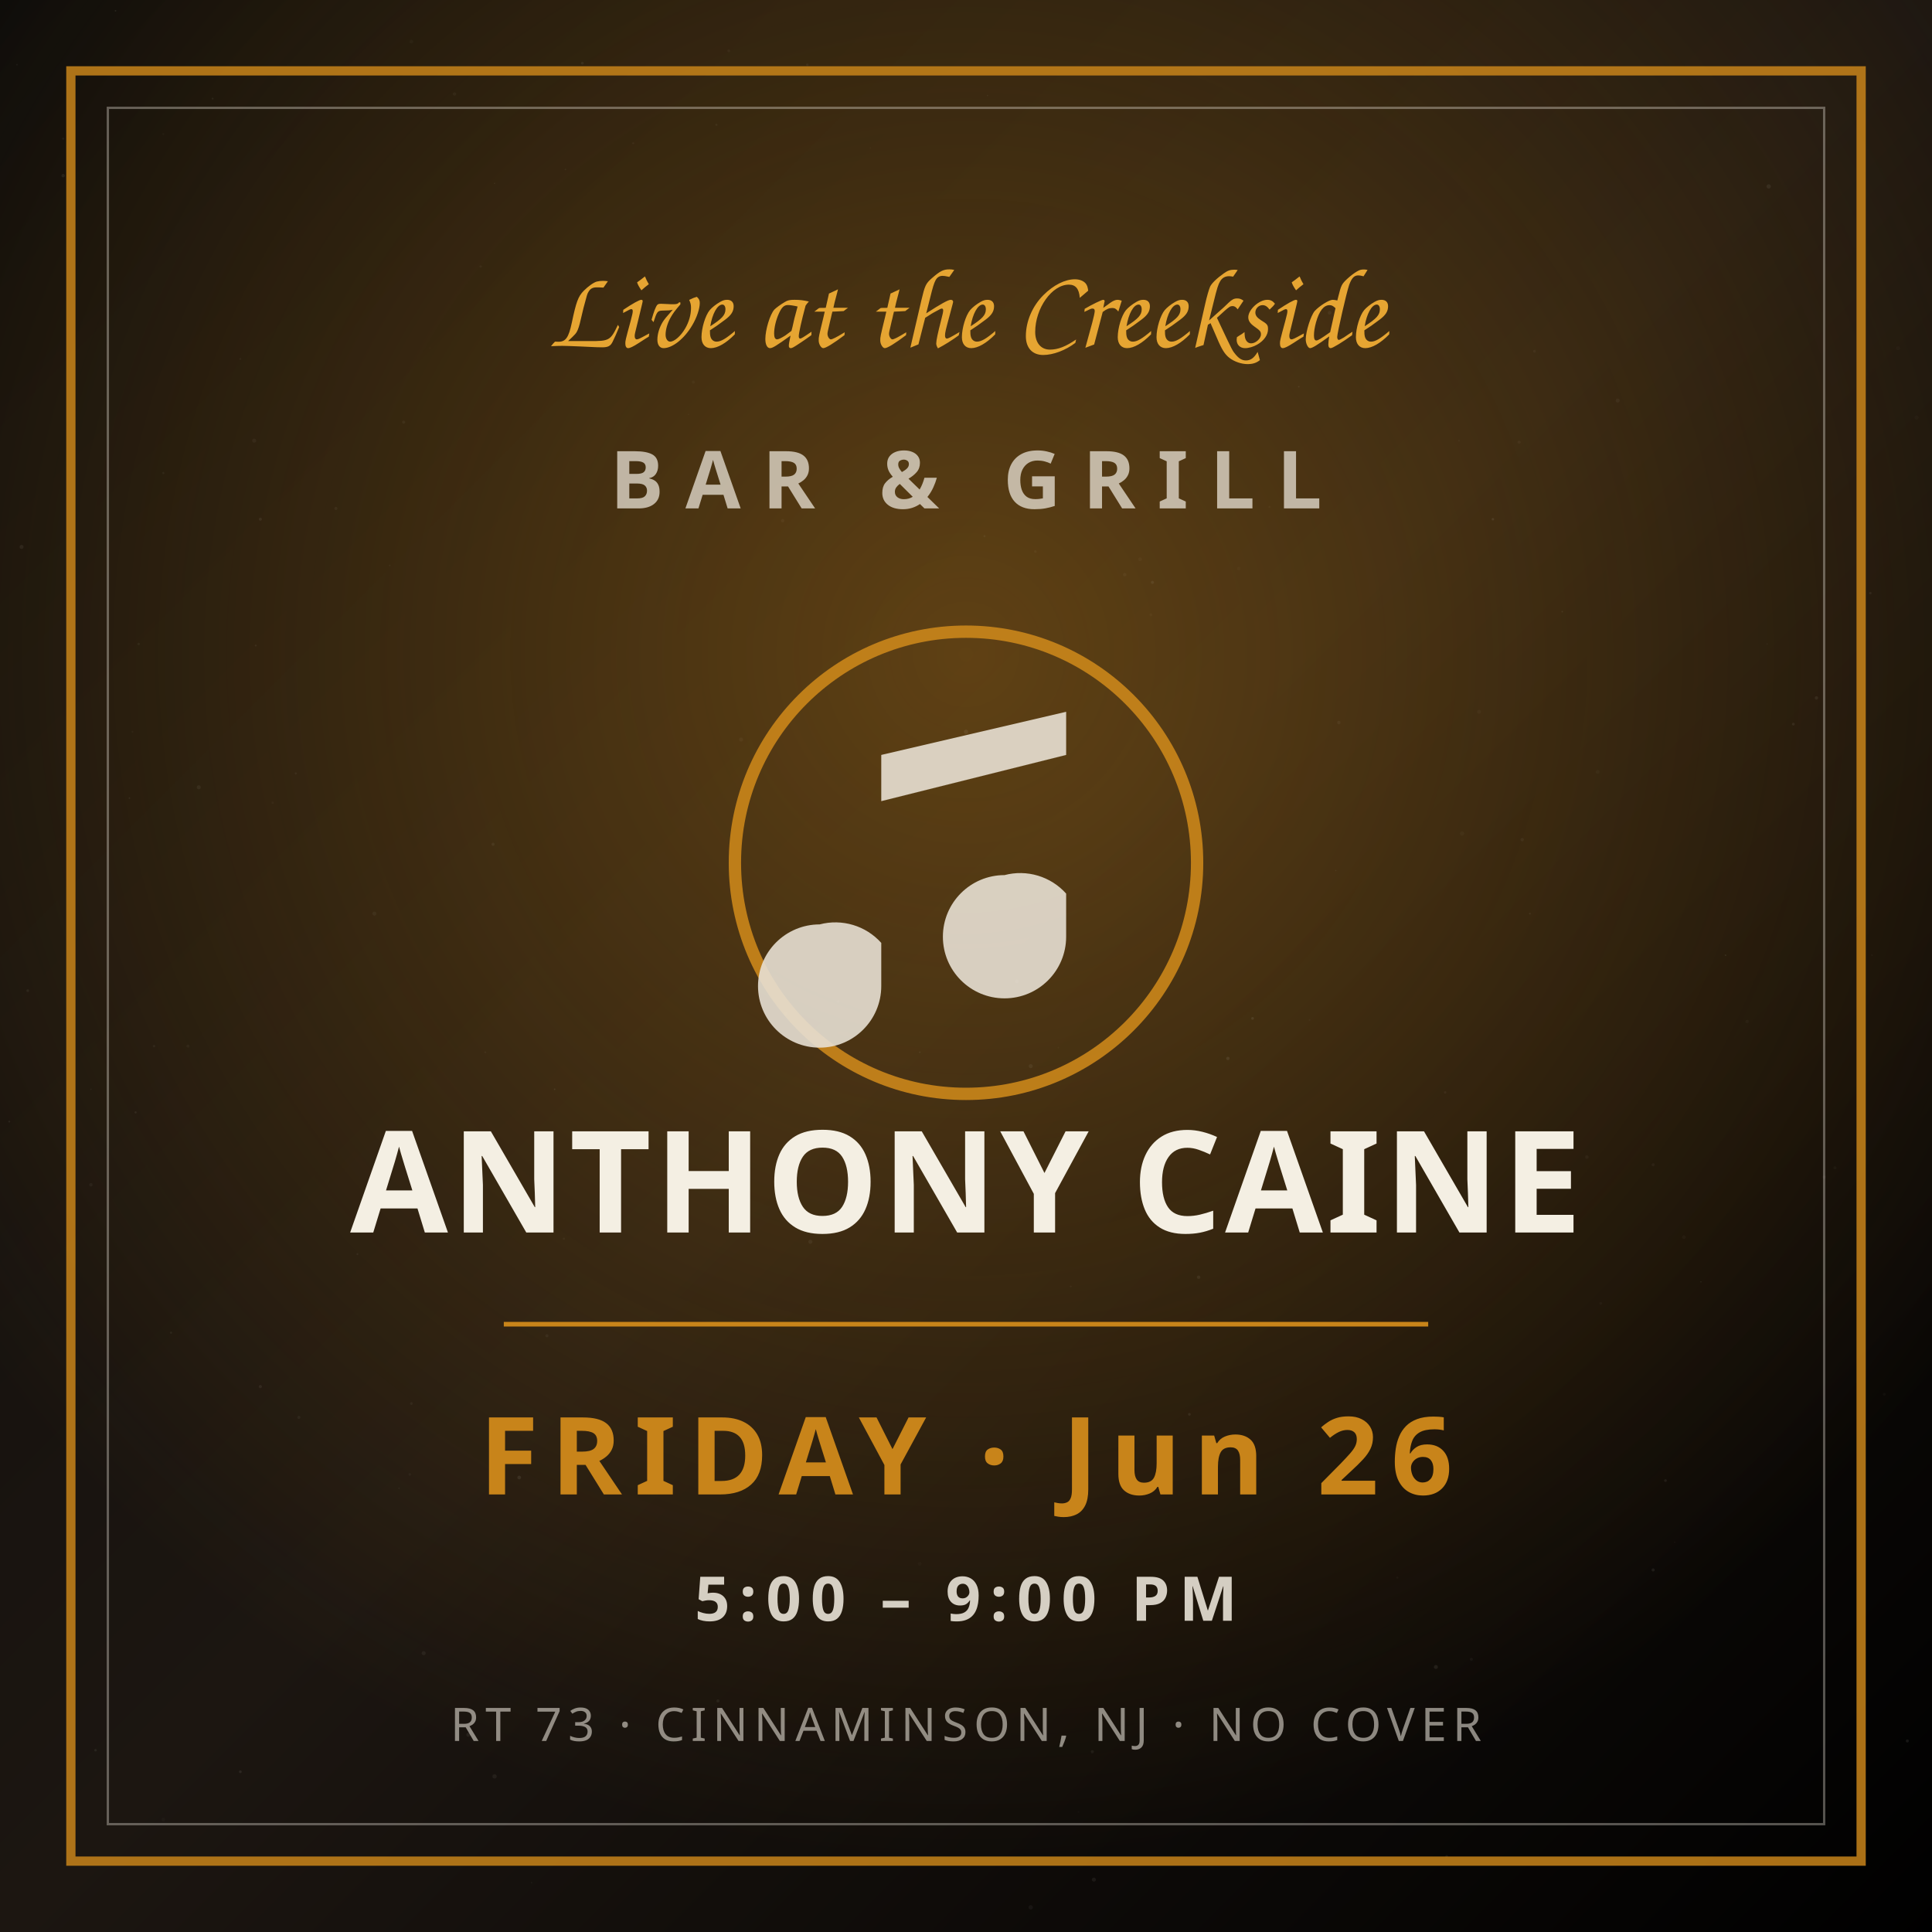
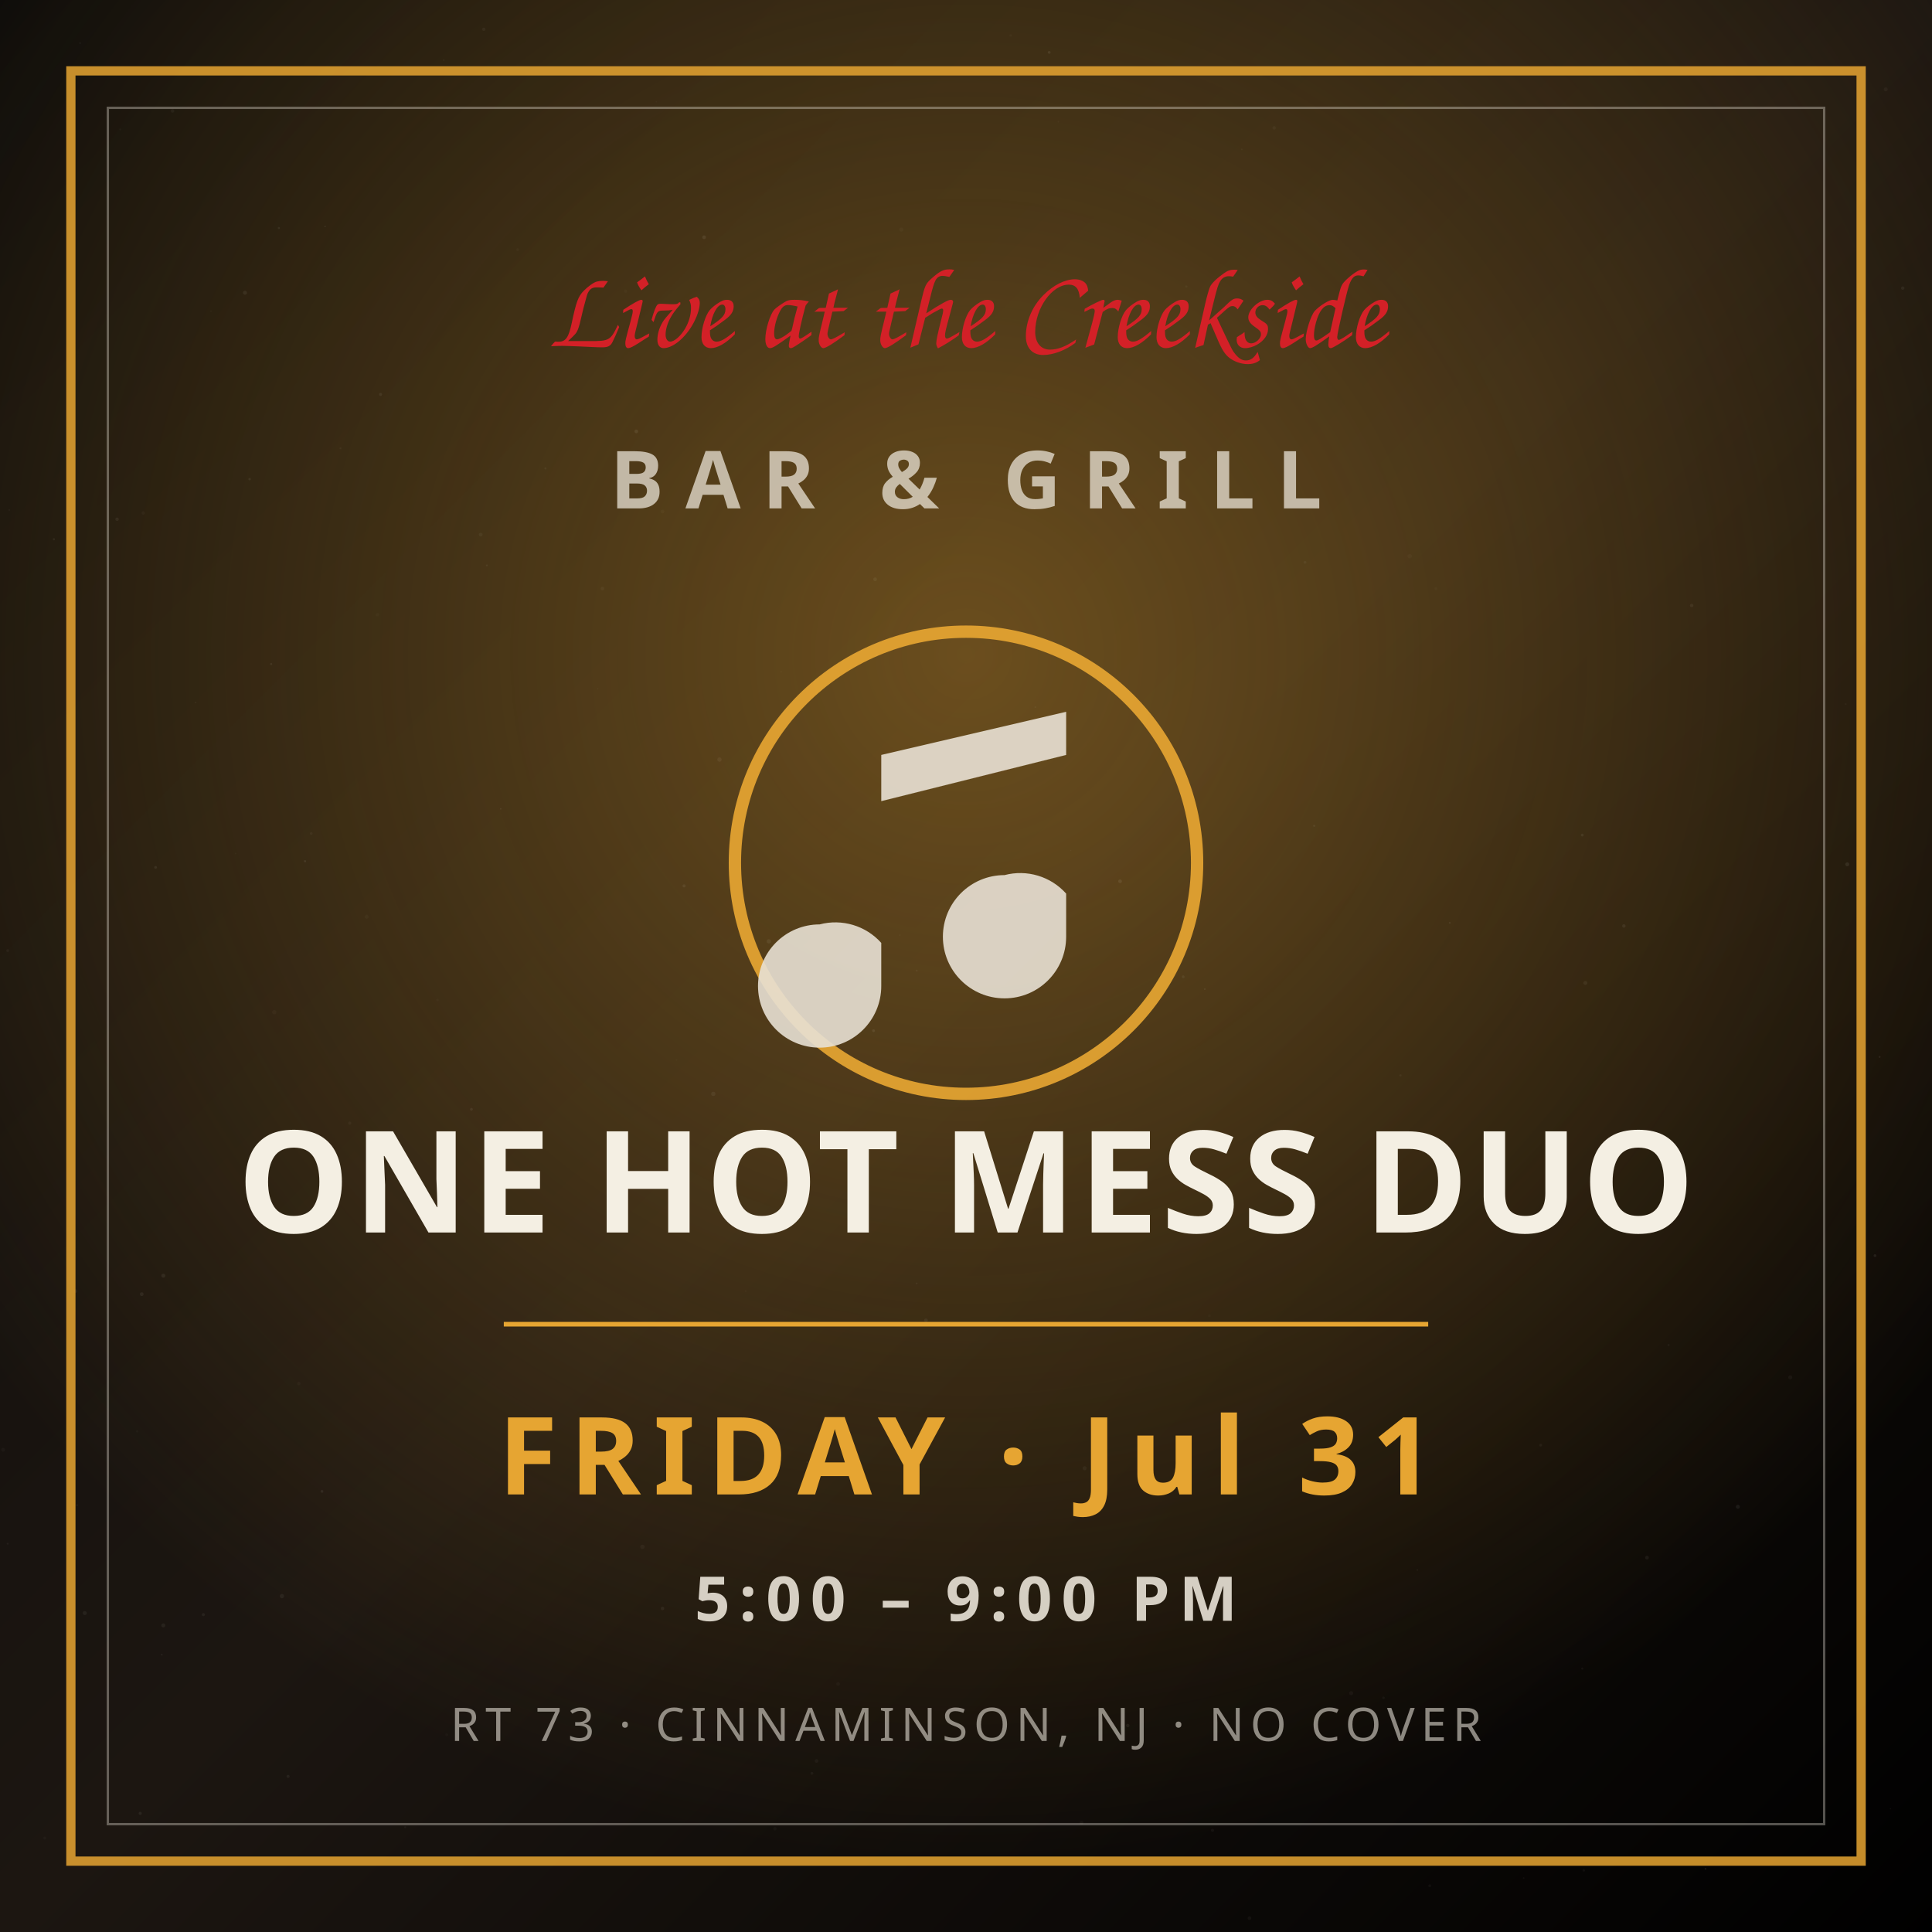
- <svg xmlns="http://www.w3.org/2000/svg" viewBox="0 0 1254 1254" role="img" aria-label="Anthony Caine live at the Creekside">
+ <svg xmlns="http://www.w3.org/2000/svg" viewBox="0 0 1254 1254" role="img" aria-label="One Hot Mess Duo live at the Creekside">
  <defs>
-     <linearGradient id="bg7" x1="0" y1="0" x2="1" y2="1">
+     <linearGradient id="bg1" x1="0" y1="0" x2="1" y2="1">
      <stop offset="0" stop-color="#0C0B0A" />
      <stop offset="0.5" stop-color="#1C1611" />
      <stop offset="1" stop-color="#000" />
    </linearGradient>
-     <radialGradient id="gl7" cx="50%" cy="34%" r="62%">
-       <stop offset="0" stop-color="#C8841A" stop-opacity="0.40" />
-       <stop offset="1" stop-color="#C8841A" stop-opacity="0" />
+     <radialGradient id="gl1" cx="50%" cy="34%" r="62%">
+       <stop offset="0" stop-color="#E6A532" stop-opacity="0.40" />
+       <stop offset="1" stop-color="#E6A532" stop-opacity="0" />
    </radialGradient>
  </defs>
-   <rect width="1254" height="1254" fill="url(#bg7)" />
-   <rect width="1254" height="1254" fill="url(#gl7)" />
-   <circle cx="84" cy="518" r="0.5" fill="#F4EFE3" opacity="0.07" />
-   <circle cx="641" cy="62" r="0.4" fill="#F4EFE3" opacity="0.06" />
-   <circle cx="194" cy="920" r="1.0" fill="#F4EFE3" opacity="0.05" />
-   <circle cx="1073" cy="756" r="1.0" fill="#F4EFE3" opacity="0.04" />
-   <circle cx="312" cy="173" r="0.8" fill="#F4EFE3" opacity="0.04" />
-   <circle cx="969" cy="337" r="0.8" fill="#F4EFE3" opacity="0.08" />
-   <circle cx="778" cy="829" r="1.1" fill="#F4EFE3" opacity="0.07" />
-   <circle cx="259" cy="966" r="0.5" fill="#F4EFE3" opacity="0.04" />
-   <circle cx="747" cy="399" r="0.9" fill="#F4EFE3" opacity="0.03" />
-   <circle cx="320" cy="548" r="1.0" fill="#F4EFE3" opacity="0.06" />
-   <circle cx="627" cy="475" r="1.4" fill="#F4EFE3" opacity="0.07" />
-   <circle cx="687" cy="680" r="0.5" fill="#F4EFE3" opacity="0.03" />
-   <circle cx="106" cy="1181" r="1.2" fill="#F4EFE3" opacity="0.02" />
-   <circle cx="869" cy="469" r="1.1" fill="#F4EFE3" opacity="0.05" />
-   <circle cx="411" cy="93" r="0.6" fill="#F4EFE3" opacity="0.05" />
-   <circle cx="899" cy="199" r="0.8" fill="#F4EFE3" opacity="0.08" />
-   <circle cx="129" cy="511" r="1.3" fill="#F4EFE3" opacity="0.06" />
-   <circle cx="1191" cy="758" r="1.0" fill="#F4EFE3" opacity="0.03" />
-   <circle cx="510" cy="658" r="1.3" fill="#F4EFE3" opacity="0.06" />
-   <circle cx="466" cy="1104" r="1.0" fill="#F4EFE3" opacity="0.06" />
-   <circle cx="218" cy="330" r="1.0" fill="#F4EFE3" opacity="0.05" />
-   <circle cx="321" cy="1153" r="1.4" fill="#F4EFE3" opacity="0.06" />
-   <circle cx="1223" cy="905" r="0.9" fill="#F4EFE3" opacity="0.03" />
-   <circle cx="709" cy="1137" r="1.0" fill="#F4EFE3" opacity="0.06" />
-   <circle cx="473" cy="33" r="0.9" fill="#F4EFE3" opacity="0.04" />
-   <circle cx="710" cy="1220" r="1.3" fill="#F4EFE3" opacity="0.07" />
-   <circle cx="813" cy="661" r="0.9" fill="#F4EFE3" opacity="0.08" />
-   <circle cx="11" cy="42" r="0.5" fill="#F4EFE3" opacity="0.05" />
-   <circle cx="1238" cy="1130" r="1.0" fill="#F4EFE3" opacity="0.08" />
-   <circle cx="907" cy="1024" r="0.7" fill="#F4EFE3" opacity="0.03" />
-   <circle cx="275" cy="1073" r="1.3" fill="#F4EFE3" opacity="0.06" />
-   <circle cx="192" cy="502" r="0.7" fill="#F4EFE3" opacity="0.05" />
-   <circle cx="955" cy="1077" r="1.0" fill="#F4EFE3" opacity="0.04" />
-   <circle cx="447" cy="269" r="0.5" fill="#F4EFE3" opacity="0.02" />
-   <circle cx="156" cy="1150" r="0.9" fill="#F4EFE3" opacity="0.08" />
-   <circle cx="639" cy="348" r="0.7" fill="#F4EFE3" opacity="0.05" />
-   <circle cx="804" cy="369" r="1.1" fill="#F4EFE3" opacity="0.02" />
-   <circle cx="843" cy="251" r="0.5" fill="#F4EFE3" opacity="0.07" />
-   <circle cx="947" cy="286" r="0.4" fill="#F4EFE3" opacity="0.06" />
-   <circle cx="1148" cy="121" r="1.4" fill="#F4EFE3" opacity="0.07" />
-   <circle cx="295" cy="61" r="1.1" fill="#F4EFE3" opacity="0.04" />
-   <circle cx="345" cy="1222" r="0.5" fill="#F4EFE3" opacity="0.04" />
-   <circle cx="700" cy="1176" r="0.5" fill="#F4EFE3" opacity="0.02" />
-   <circle cx="106" cy="307" r="0.7" fill="#F4EFE3" opacity="0.05" />
-   <circle cx="450" cy="248" r="1.0" fill="#F4EFE3" opacity="0.03" />
-   <circle cx="367" cy="110" r="0.5" fill="#F4EFE3" opacity="0.05" />
-   <circle cx="526" cy="806" r="1.3" fill="#F4EFE3" opacity="0.06" />
-   <circle cx="169" cy="900" r="1.0" fill="#F4EFE3" opacity="0.07" />
-   <circle cx="14" cy="355" r="1.3" fill="#F4EFE3" opacity="0.07" />
-   <circle cx="156" cy="233" r="0.6" fill="#F4EFE3" opacity="0.04" />
-   <circle cx="1164" cy="470" r="0.9" fill="#F4EFE3" opacity="0.07" />
-   <circle cx="986" cy="287" r="1.0" fill="#F4EFE3" opacity="0.04" />
-   <circle cx="243" cy="593" r="1.3" fill="#F4EFE3" opacity="0.05" />
-   <circle cx="1120" cy="620" r="0.5" fill="#F4EFE3" opacity="0.08" />
-   <circle cx="62" cy="1136" r="0.8" fill="#F4EFE3" opacity="0.07" />
-   <circle cx="1232" cy="226" r="1.3" fill="#F4EFE3" opacity="0.02" />
-   <circle cx="41" cy="90" r="0.7" fill="#F4EFE3" opacity="0.05" />
-   <circle cx="267" cy="911" r="0.9" fill="#F4EFE3" opacity="0.05" />
-   <circle cx="41" cy="114" r="1.1" fill="#F4EFE3" opacity="0.07" />
-   <circle cx="1215" cy="620" r="0.4" fill="#F4EFE3" opacity="0.05" />
-   <circle cx="544" cy="650" r="0.9" fill="#F4EFE3" opacity="0.04" />
-   <circle cx="315" cy="683" r="0.6" fill="#F4EFE3" opacity="0.04" />
-   <circle cx="355" cy="867" r="1.0" fill="#F4EFE3" opacity="0.05" />
-   <circle cx="18" cy="643" r="0.9" fill="#F4EFE3" opacity="0.06" />
-   <circle cx="850" cy="662" r="0.6" fill="#F4EFE3" opacity="0.03" />
-   <circle cx="415" cy="921" r="0.6" fill="#F4EFE3" opacity="0.04" />
-   <circle cx="915" cy="742" r="0.9" fill="#F4EFE3" opacity="0.05" />
-   <circle cx="660" cy="637" r="1.2" fill="#F4EFE3" opacity="0.07" />
-   <circle cx="262" cy="274" r="1.0" fill="#F4EFE3" opacity="0.05" />
-   <circle cx="824" cy="329" r="0.7" fill="#F4EFE3" opacity="0.03" />
-   <circle cx="360" cy="707" r="0.5" fill="#F4EFE3" opacity="0.08" />
-   <circle cx="266" cy="957" r="0.8" fill="#F4EFE3" opacity="0.04" />
-   <circle cx="508" cy="338" r="1.1" fill="#F4EFE3" opacity="0.04" />
-   <circle cx="932" cy="1082" r="1.3" fill="#F4EFE3" opacity="0.08" />
-   <circle cx="1184" cy="764" r="1.0" fill="#F4EFE3" opacity="0.04" />
-   <circle cx="867" cy="565" r="0.4" fill="#F4EFE3" opacity="0.06" />
-   <circle cx="748" cy="378" r="1.0" fill="#F4EFE3" opacity="0.07" />
-   <circle cx="366" cy="804" r="0.7" fill="#F4EFE3" opacity="0.04" />
-   <circle cx="90" cy="418" r="0.8" fill="#F4EFE3" opacity="0.05" />
-   <circle cx="524" cy="42" r="0.8" fill="#F4EFE3" opacity="0.05" />
-   <circle cx="465" cy="81" r="0.7" fill="#F4EFE3" opacity="0.05" />
-   <circle cx="122" cy="679" r="1.0" fill="#F4EFE3" opacity="0.04" />
-   <circle cx="337" cy="959" r="1.2" fill="#F4EFE3" opacity="0.08" />
-   <circle cx="772" cy="918" r="0.9" fill="#F4EFE3" opacity="0.07" />
-   <circle cx="1050" cy="260" r="1.3" fill="#F4EFE3" opacity="0.05" />
-   <circle cx="949" cy="541" r="1.4" fill="#F4EFE3" opacity="0.03" />
-   <circle cx="267" cy="27" r="1.2" fill="#F4EFE3" opacity="0.03" />
-   <circle cx="177" cy="521" r="0.8" fill="#F4EFE3" opacity="0.03" />
-   <circle cx="59" cy="769" r="1.1" fill="#F4EFE3" opacity="0.05" />
-   <circle cx="1014" cy="397" r="0.5" fill="#F4EFE3" opacity="0.07" />
-   <circle cx="597" cy="1015" r="1.2" fill="#F4EFE3" opacity="0.02" />
-   <circle cx="669" cy="692" r="1.3" fill="#F4EFE3" opacity="0.06" />
-   <circle cx="1104" cy="832" r="0.4" fill="#F4EFE3" opacity="0.08" />
-   <circle cx="253" cy="367" r="0.5" fill="#F4EFE3" opacity="0.05" />
-   <circle cx="1039" cy="846" r="0.9" fill="#F4EFE3" opacity="0.03" />
-   <circle cx="169" cy="337" r="1.0" fill="#F4EFE3" opacity="0.07" />
-   <circle cx="939" cy="1205" r="0.9" fill="#F4EFE3" opacity="0.06" />
-   <circle cx="165" cy="286" r="1.3" fill="#F4EFE3" opacity="0.05" />
-   <circle cx="6" cy="728" r="0.6" fill="#F4EFE3" opacity="0.07" />
-   <circle cx="88" cy="722" r="0.7" fill="#F4EFE3" opacity="0.07" />
-   <circle cx="1179" cy="453" r="1.1" fill="#F4EFE3" opacity="0.07" />
-   <circle cx="730" cy="373" r="1.1" fill="#F4EFE3" opacity="0.04" />
-   <circle cx="996" cy="228" r="0.9" fill="#F4EFE3" opacity="0.04" />
-   <circle cx="59" cy="707" r="0.5" fill="#F4EFE3" opacity="0.04" />
-   <circle cx="863" cy="203" r="1.2" fill="#F4EFE3" opacity="0.05" />
-   <circle cx="138" cy="64" r="0.6" fill="#F4EFE3" opacity="0.06" />
-   <circle cx="106" cy="87" r="0.7" fill="#F4EFE3" opacity="0.02" />
-   <circle cx="279" cy="226" r="0.4" fill="#F4EFE3" opacity="0.02" />
-   <circle cx="75" cy="7" r="0.5" fill="#F4EFE3" opacity="0.08" />
-   <circle cx="938" cy="709" r="0.8" fill="#F4EFE3" opacity="0.05" />
-   <circle cx="166" cy="419" r="0.6" fill="#F4EFE3" opacity="0.06" />
-   <circle cx="232" cy="814" r="0.6" fill="#F4EFE3" opacity="0.06" />
-   <circle cx="988" cy="545" r="1.1" fill="#F4EFE3" opacity="0.05" />
-   <circle cx="797" cy="687" r="1.1" fill="#F4EFE3" opacity="0.08" />
-   <circle cx="304" cy="1126" r="1.3" fill="#F4EFE3" opacity="0.06" />
-   <circle cx="1214" cy="385" r="0.8" fill="#F4EFE3" opacity="0.06" />
-   <circle cx="960" cy="462" r="1.3" fill="#F4EFE3" opacity="0.03" />
-   <circle cx="1244" cy="271" r="1.3" fill="#F4EFE3" opacity="0.02" />
-   <circle cx="86" cy="475" r="0.6" fill="#F4EFE3" opacity="0.03" />
-   <circle cx="1037" cy="501" r="1.2" fill="#F4EFE3" opacity="0.03" />
-   <circle cx="100" cy="679" r="0.8" fill="#F4EFE3" opacity="0.05" />
-   <circle cx="695" cy="835" r="0.6" fill="#F4EFE3" opacity="0.04" />
-   <circle cx="481" cy="480" r="1.3" fill="#F4EFE3" opacity="0.04" />
-   <circle cx="672" cy="358" r="0.8" fill="#F4EFE3" opacity="0.04" />
-   <circle cx="1093" cy="803" r="1.2" fill="#F4EFE3" opacity="0.03" />
-   <circle cx="1081" cy="961" r="0.9" fill="#F4EFE3" opacity="0.07" />
-   <circle cx="1030" cy="751" r="1.1" fill="#F4EFE3" opacity="0.04" />
-   <circle cx="1134" cy="663" r="1.1" fill="#F4EFE3" opacity="0.03" />
-   <circle cx="321" cy="119" r="0.4" fill="#F4EFE3" opacity="0.07" />
-   <circle cx="763" cy="792" r="1.0" fill="#F4EFE3" opacity="0.05" />
-   <circle cx="993" cy="593" r="0.6" fill="#F4EFE3" opacity="0.06" />
-   <circle cx="378" cy="41" r="0.9" fill="#F4EFE3" opacity="0.06" />
-   <circle cx="111" cy="865" r="0.7" fill="#F4EFE3" opacity="0.06" />
-   <circle cx="1087" cy="1001" r="0.5" fill="#F4EFE3" opacity="0.03" />
-   <circle cx="1147" cy="418" r="0.6" fill="#F4EFE3" opacity="0.02" />
-   <circle cx="669" cy="1238" r="1.4" fill="#F4EFE3" opacity="0.05" />
-   <circle cx="740" cy="363" r="1.2" fill="#F4EFE3" opacity="0.03" />
-   <circle cx="597" cy="683" r="0.5" fill="#F4EFE3" opacity="0.07" />
-   <circle cx="565" cy="96" r="0.4" fill="#F4EFE3" opacity="0.03" />
-   <circle cx="1073" cy="1019" r="1.0" fill="#F4EFE3" opacity="0.08" />
-   <rect x="46" y="46" width="1162" height="1162" fill="none" stroke="#C8841A" stroke-width="6" stroke-opacity="0.85" />
+   <rect width="1254" height="1254" fill="url(#bg1)" />
+   <rect width="1254" height="1254" fill="url(#gl1)" />
+   <circle cx="406" cy="189" r="1.1" fill="#F4EFE3" opacity="0.02" />
+   <circle cx="672" cy="459" r="0.5" fill="#F4EFE3" opacity="0.05" />
+   <circle cx="47" cy="544" r="0.5" fill="#F4EFE3" opacity="0.03" />
+   <circle cx="532" cy="1037" r="0.5" fill="#F4EFE3" opacity="0.03" />
+   <circle cx="787" cy="1188" r="1.0" fill="#F4EFE3" opacity="0.04" />
+   <circle cx="1224" cy="58" r="1.3" fill="#F4EFE3" opacity="0.04" />
+   <circle cx="181" cy="148" r="0.7" fill="#F4EFE3" opacity="0.07" />
+   <circle cx="227" cy="729" r="1.0" fill="#F4EFE3" opacity="0.04" />
+   <circle cx="687" cy="79" r="0.5" fill="#F4EFE3" opacity="0.03" />
+   <circle cx="853" cy="536" r="0.7" fill="#F4EFE3" opacity="0.06" />
+   <circle cx="568" cy="376" r="1.2" fill="#F4EFE3" opacity="0.06" />
+   <circle cx="306" cy="720" r="0.9" fill="#F4EFE3" opacity="0.07" />
+   <circle cx="915" cy="361" r="1.4" fill="#F4EFE3" opacity="0.03" />
+   <circle cx="524" cy="949" r="0.6" fill="#F4EFE3" opacity="0.05" />
+   <circle cx="49" cy="838" r="1.2" fill="#F4EFE3" opacity="0.05" />
+   <circle cx="1098" cy="393" r="1.1" fill="#F4EFE3" opacity="0.06" />
+   <circle cx="727" cy="572" r="1.2" fill="#F4EFE3" opacity="0.08" />
+   <circle cx="595" cy="833" r="0.5" fill="#F4EFE3" opacity="0.06" />
+   <circle cx="811" cy="1245" r="1.2" fill="#F4EFE3" opacity="0.04" />
+   <circle cx="484" cy="838" r="0.4" fill="#F4EFE3" opacity="0.05" />
+   <circle cx="211" cy="147" r="0.5" fill="#F4EFE3" opacity="0.07" />
+   <circle cx="162" cy="311" r="0.8" fill="#F4EFE3" opacity="0.07" />
+   <circle cx="101" cy="563" r="0.9" fill="#F4EFE3" opacity="0.07" />
+   <circle cx="1027" cy="1083" r="0.7" fill="#F4EFE3" opacity="0.04" />
+   <circle cx="450" cy="1109" r="1.4" fill="#F4EFE3" opacity="0.03" />
+   <circle cx="221" cy="291" r="0.6" fill="#F4EFE3" opacity="0.05" />
+   <circle cx="739" cy="329" r="0.4" fill="#F4EFE3" opacity="0.05" />
+   <circle cx="463" cy="710" r="1.4" fill="#F4EFE3" opacity="0.06" />
+   <circle cx="646" cy="774" r="1.1" fill="#F4EFE3" opacity="0.02" />
+   <circle cx="1128" cy="978" r="1.3" fill="#F4EFE3" opacity="0.07" />
+   <circle cx="492" cy="500" r="0.5" fill="#F4EFE3" opacity="0.06" />
+   <circle cx="78" cy="84" r="0.6" fill="#F4EFE3" opacity="0.03" />
+   <circle cx="426" cy="66" r="0.4" fill="#F4EFE3" opacity="0.03" />
+   <circle cx="127" cy="456" r="0.4" fill="#F4EFE3" opacity="0.07" />
+   <circle cx="770" cy="186" r="0.7" fill="#F4EFE3" opacity="0.04" />
+   <circle cx="457" cy="154" r="1.2" fill="#F4EFE3" opacity="0.08" />
+   <circle cx="584" cy="607" r="0.5" fill="#F4EFE3" opacity="0.03" />
+   <circle cx="430" cy="332" r="1.2" fill="#F4EFE3" opacity="0.03" />
+   <circle cx="29" cy="1193" r="0.9" fill="#F4EFE3" opacity="0.03" />
+   <circle cx="681" cy="34" r="0.9" fill="#F4EFE3" opacity="0.08" />
+   <circle cx="1083" cy="873" r="0.7" fill="#F4EFE3" opacity="0.04" />
+   <circle cx="209" cy="968" r="0.9" fill="#F4EFE3" opacity="0.07" />
+   <circle cx="413" cy="280" r="1.2" fill="#F4EFE3" opacity="0.08" />
+   <circle cx="1069" cy="1011" r="1.2" fill="#F4EFE3" opacity="0.06" />
+   <circle cx="284" cy="649" r="0.8" fill="#F4EFE3" opacity="0.02" />
+   <circle cx="35" cy="350" r="0.7" fill="#F4EFE3" opacity="0.06" />
+   <circle cx="1199" cy="561" r="1.3" fill="#F4EFE3" opacity="0.08" />
+   <circle cx="1198" cy="457" r="0.6" fill="#F4EFE3" opacity="0.03" />
+   <circle cx="247" cy="256" r="1.0" fill="#F4EFE3" opacity="0.07" />
+   <circle cx="1054" cy="601" r="1.1" fill="#F4EFE3" opacity="0.07" />
+   <circle cx="106" cy="828" r="1.3" fill="#F4EFE3" opacity="0.07" />
+   <circle cx="941" cy="599" r="0.6" fill="#F4EFE3" opacity="0.07" />
+   <circle cx="417" cy="1004" r="1.4" fill="#F4EFE3" opacity="0.04" />
+   <circle cx="503" cy="1187" r="1.1" fill="#F4EFE3" opacity="0.03" />
+   <circle cx="159" cy="190" r="1.3" fill="#F4EFE3" opacity="0.07" />
+   <circle cx="183" cy="1036" r="1.4" fill="#F4EFE3" opacity="0.06" />
+   <circle cx="439" cy="688" r="0.5" fill="#F4EFE3" opacity="0.02" />
+   <circle cx="1217" cy="815" r="0.9" fill="#F4EFE3" opacity="0.08" />
+   <circle cx="544" cy="1093" r="1.2" fill="#F4EFE3" opacity="0.03" />
+   <circle cx="316" cy="367" r="0.6" fill="#F4EFE3" opacity="0.06" />
+   <circle cx="325" cy="525" r="0.5" fill="#F4EFE3" opacity="0.07" />
+   <circle cx="444" cy="575" r="1.0" fill="#F4EFE3" opacity="0.07" />
+   <circle cx="527" cy="1151" r="0.9" fill="#F4EFE3" opacity="0.05" />
+   <circle cx="656" cy="23" r="0.8" fill="#F4EFE3" opacity="0.03" />
+   <circle cx="5" cy="1002" r="0.6" fill="#F4EFE3" opacity="0.05" />
+   <circle cx="909" cy="698" r="0.7" fill="#F4EFE3" opacity="0.05" />
+   <circle cx="697" cy="983" r="0.5" fill="#F4EFE3" opacity="0.05" />
+   <circle cx="312" cy="347" r="1.2" fill="#F4EFE3" opacity="0.05" />
+   <circle cx="704" cy="953" r="1.3" fill="#F4EFE3" opacity="0.05" />
+   <circle cx="768" cy="634" r="0.9" fill="#F4EFE3" opacity="0.06" />
+   <circle cx="567" cy="669" r="0.9" fill="#F4EFE3" opacity="0.08" />
+   <circle cx="877" cy="1099" r="1.3" fill="#F4EFE3" opacity="0.04" />
+   <circle cx="702" cy="1183" r="1.2" fill="#F4EFE3" opacity="0.03" />
+   <circle cx="153" cy="554" r="0.5" fill="#F4EFE3" opacity="0.03" />
+   <circle cx="92" cy="840" r="1.2" fill="#F4EFE3" opacity="0.07" />
+   <circle cx="194" cy="898" r="1.1" fill="#F4EFE3" opacity="0.03" />
+   <circle cx="1107" cy="1213" r="0.6" fill="#F4EFE3" opacity="0.08" />
+   <circle cx="499" cy="611" r="1.4" fill="#F4EFE3" opacity="0.07" />
+   <circle cx="202" cy="541" r="0.9" fill="#F4EFE3" opacity="0.04" />
+   <circle cx="245" cy="399" r="1.1" fill="#F4EFE3" opacity="0.02" />
+   <circle cx="695" cy="552" r="0.4" fill="#F4EFE3" opacity="0.04" />
+   <circle cx="782" cy="642" r="0.5" fill="#F4EFE3" opacity="0.08" />
+   <circle cx="989" cy="1219" r="0.5" fill="#F4EFE3" opacity="0.04" />
+   <circle cx="50" cy="977" r="0.7" fill="#F4EFE3" opacity="0.03" />
+   <circle cx="530" cy="1143" r="1.2" fill="#F4EFE3" opacity="0.04" />
+   <circle cx="187" cy="1153" r="1.0" fill="#F4EFE3" opacity="0.06" />
+   <circle cx="112" cy="72" r="1.1" fill="#F4EFE3" opacity="0.05" />
+   <circle cx="91" cy="1177" r="1.0" fill="#F4EFE3" opacity="0.07" />
+   <circle cx="105" cy="1074" r="0.5" fill="#F4EFE3" opacity="0.07" />
+   <circle cx="569" cy="425" r="1.0" fill="#F4EFE3" opacity="0.08" />
+   <circle cx="336" cy="162" r="0.9" fill="#F4EFE3" opacity="0.03" />
+   <circle cx="137" cy="202" r="0.5" fill="#F4EFE3" opacity="0.03" />
+   <circle cx="391" cy="382" r="1.2" fill="#F4EFE3" opacity="0.04" />
+   <circle cx="627" cy="223" r="0.7" fill="#F4EFE3" opacity="0.02" />
+   <circle cx="314" cy="19" r="1.1" fill="#F4EFE3" opacity="0.05" />
+   <circle cx="238" cy="595" r="1.3" fill="#F4EFE3" opacity="0.03" />
+   <circle cx="1027" cy="542" r="0.9" fill="#F4EFE3" opacity="0.07" />
+   <circle cx="493" cy="635" r="1.1" fill="#F4EFE3" opacity="0.08" />
+   <circle cx="430" cy="1044" r="1.1" fill="#F4EFE3" opacity="0.06" />
+   <circle cx="507" cy="436" r="0.5" fill="#F4EFE3" opacity="0.03" />
+   <circle cx="89" cy="929" r="0.7" fill="#F4EFE3" opacity="0.03" />
+   <circle cx="106" cy="1055" r="1.3" fill="#F4EFE3" opacity="0.06" />
+   <circle cx="354" cy="304" r="0.7" fill="#F4EFE3" opacity="0.05" />
+   <circle cx="198" cy="559" r="0.7" fill="#F4EFE3" opacity="0.08" />
+   <circle cx="1220" cy="686" r="0.6" fill="#F4EFE3" opacity="0.08" />
+   <circle cx="388" cy="447" r="0.4" fill="#F4EFE3" opacity="0.04" />
+   <circle cx="595" cy="630" r="0.6" fill="#F4EFE3" opacity="0.05" />
+   <circle cx="6" cy="331" r="0.5" fill="#F4EFE3" opacity="0.04" />
+   <circle cx="52" cy="28" r="0.7" fill="#F4EFE3" opacity="0.03" />
+   <circle cx="734" cy="664" r="1.2" fill="#F4EFE3" opacity="0.06" />
+   <circle cx="898" cy="1102" r="0.8" fill="#F4EFE3" opacity="0.04" />
+   <circle cx="1235" cy="187" r="1.1" fill="#F4EFE3" opacity="0.06" />
+   <circle cx="55" cy="1047" r="1.3" fill="#F4EFE3" opacity="0.06" />
+   <circle cx="920" cy="1019" r="0.5" fill="#F4EFE3" opacity="0.05" />
+   <circle cx="632" cy="1047" r="1.2" fill="#F4EFE3" opacity="0.07" />
+   <circle cx="732" cy="1120" r="1.1" fill="#F4EFE3" opacity="0.06" />
+   <circle cx="288" cy="39" r="0.5" fill="#F4EFE3" opacity="0.04" />
+   <circle cx="132" cy="1048" r="1.0" fill="#F4EFE3" opacity="0.06" />
+   <circle cx="785" cy="854" r="0.9" fill="#F4EFE3" opacity="0.02" />
+   <circle cx="1000" cy="938" r="0.9" fill="#F4EFE3" opacity="0.05" />
+   <circle cx="827" cy="83" r="1.1" fill="#F4EFE3" opacity="0.04" />
+   <circle cx="93" cy="333" r="1.1" fill="#F4EFE3" opacity="0.03" />
+   <circle cx="928" cy="1224" r="0.9" fill="#F4EFE3" opacity="0.04" />
+   <circle cx="601" cy="857" r="1.2" fill="#F4EFE3" opacity="0.06" />
+   <circle cx="806" cy="97" r="0.5" fill="#F4EFE3" opacity="0.04" />
+   <circle cx="932" cy="382" r="1.0" fill="#F4EFE3" opacity="0.02" />
+   <circle cx="76" cy="337" r="1.1" fill="#F4EFE3" opacity="0.06" />
+   <circle cx="847" cy="365" r="0.9" fill="#F4EFE3" opacity="0.05" />
+   <circle cx="585" cy="149" r="1.3" fill="#F4EFE3" opacity="0.03" />
+   <circle cx="1227" cy="1174" r="0.4" fill="#F4EFE3" opacity="0.05" />
+   <circle cx="1028" cy="1214" r="0.8" fill="#F4EFE3" opacity="0.04" />
+   <circle cx="263" cy="1186" r="0.6" fill="#F4EFE3" opacity="0.05" />
+   <circle cx="178" cy="657" r="1.4" fill="#F4EFE3" opacity="0.03" />
+   <circle cx="1029" cy="638" r="1.3" fill="#F4EFE3" opacity="0.06" />
+   <circle cx="290" cy="1126" r="0.9" fill="#F4EFE3" opacity="0.02" />
+   <circle cx="5" cy="617" r="0.9" fill="#F4EFE3" opacity="0.04" />
+   <circle cx="176" cy="431" r="0.7" fill="#F4EFE3" opacity="0.07" />
+   <circle cx="2" cy="941" r="1.2" fill="#F4EFE3" opacity="0.03" />
+   <circle cx="1162" cy="894" r="1.3" fill="#F4EFE3" opacity="0.04" />
+   <circle cx="467" cy="493" r="1.4" fill="#F4EFE3" opacity="0.06" />
+   <rect x="46" y="46" width="1162" height="1162" fill="none" stroke="#E6A532" stroke-width="6" stroke-opacity="0.85" />
  <rect x="70" y="70" width="1114" height="1114" fill="none" stroke="#F4EFE3" stroke-width="1.5" stroke-opacity="0.35" />
-   <text x="627.0" y="225" font-family="Yellowtail, cursive" font-size="74" fill="#E6A532" text-anchor="middle">Live at the Creekside</text>
+   <text x="627.0" y="225" font-family="Yellowtail, cursive" font-size="74" fill="#D32027" text-anchor="middle">Live at the Creekside</text>
  <text x="627.0" y="330" font-family="Oswald, sans-serif" font-weight="700" font-size="52" letter-spacing="14" fill="#F4EFE3" fill-opacity="0.7" text-anchor="middle">BAR &amp; GRILL</text>
  <g opacity="0.92">
-     <circle cx="627.0" cy="560" r="150" fill="none" stroke="#C8841A" stroke-width="8" />
+     <circle cx="627.0" cy="560" r="150" fill="none" stroke="#E6A532" stroke-width="8" />
    <path d="M 572.0 490 v150 a40 40 0 1 1 -40 -40 a40 40 0 0 1 40 12 v-92 l120 -30 v118 a40 40 0 1 1 -40 -40 a40 40 0 0 1 40 12 v-118 z" fill="#F4EFE3" fill-opacity="0.9" />
  </g>
-   <text x="627.0" y="800" font-family="Oswald, sans-serif" font-weight="700" font-size="92" letter-spacing="2" fill="#F4EFE3" text-anchor="middle">ANTHONY CAINE</text>
-   <rect x="327.0" y="858" width="600" height="3" fill="#C8841A" />
-   <text x="627.0" y="970" font-family="Oswald, sans-serif" font-weight="600" font-size="70" letter-spacing="8" fill="#C8841A" text-anchor="middle">FRIDAY · Jun 26</text>
+   <text x="627.0" y="800" font-family="Oswald, sans-serif" font-weight="700" font-size="92" letter-spacing="2" fill="#F4EFE3" text-anchor="middle">ONE HOT MESS DUO</text>
+   <rect x="327.0" y="858" width="600" height="3" fill="#E6A532" />
+   <text x="627.0" y="970" font-family="Oswald, sans-serif" font-weight="600" font-size="70" letter-spacing="8" fill="#E6A532" text-anchor="middle">FRIDAY · Jul 31</text>
  <text x="627.0" y="1052" font-family="Manrope, sans-serif" font-weight="700" font-size="40" letter-spacing="6" fill="#F4EFE3" fill-opacity="0.85" text-anchor="middle">5:00 – 9:00 PM</text>
  <text x="627.0" y="1130" font-family="Manrope, sans-serif" font-size="30" letter-spacing="4" fill="#F4EFE3" fill-opacity="0.55" text-anchor="middle">RT 73 · CINNAMINSON, NJ · NO COVER</text>
</svg>
